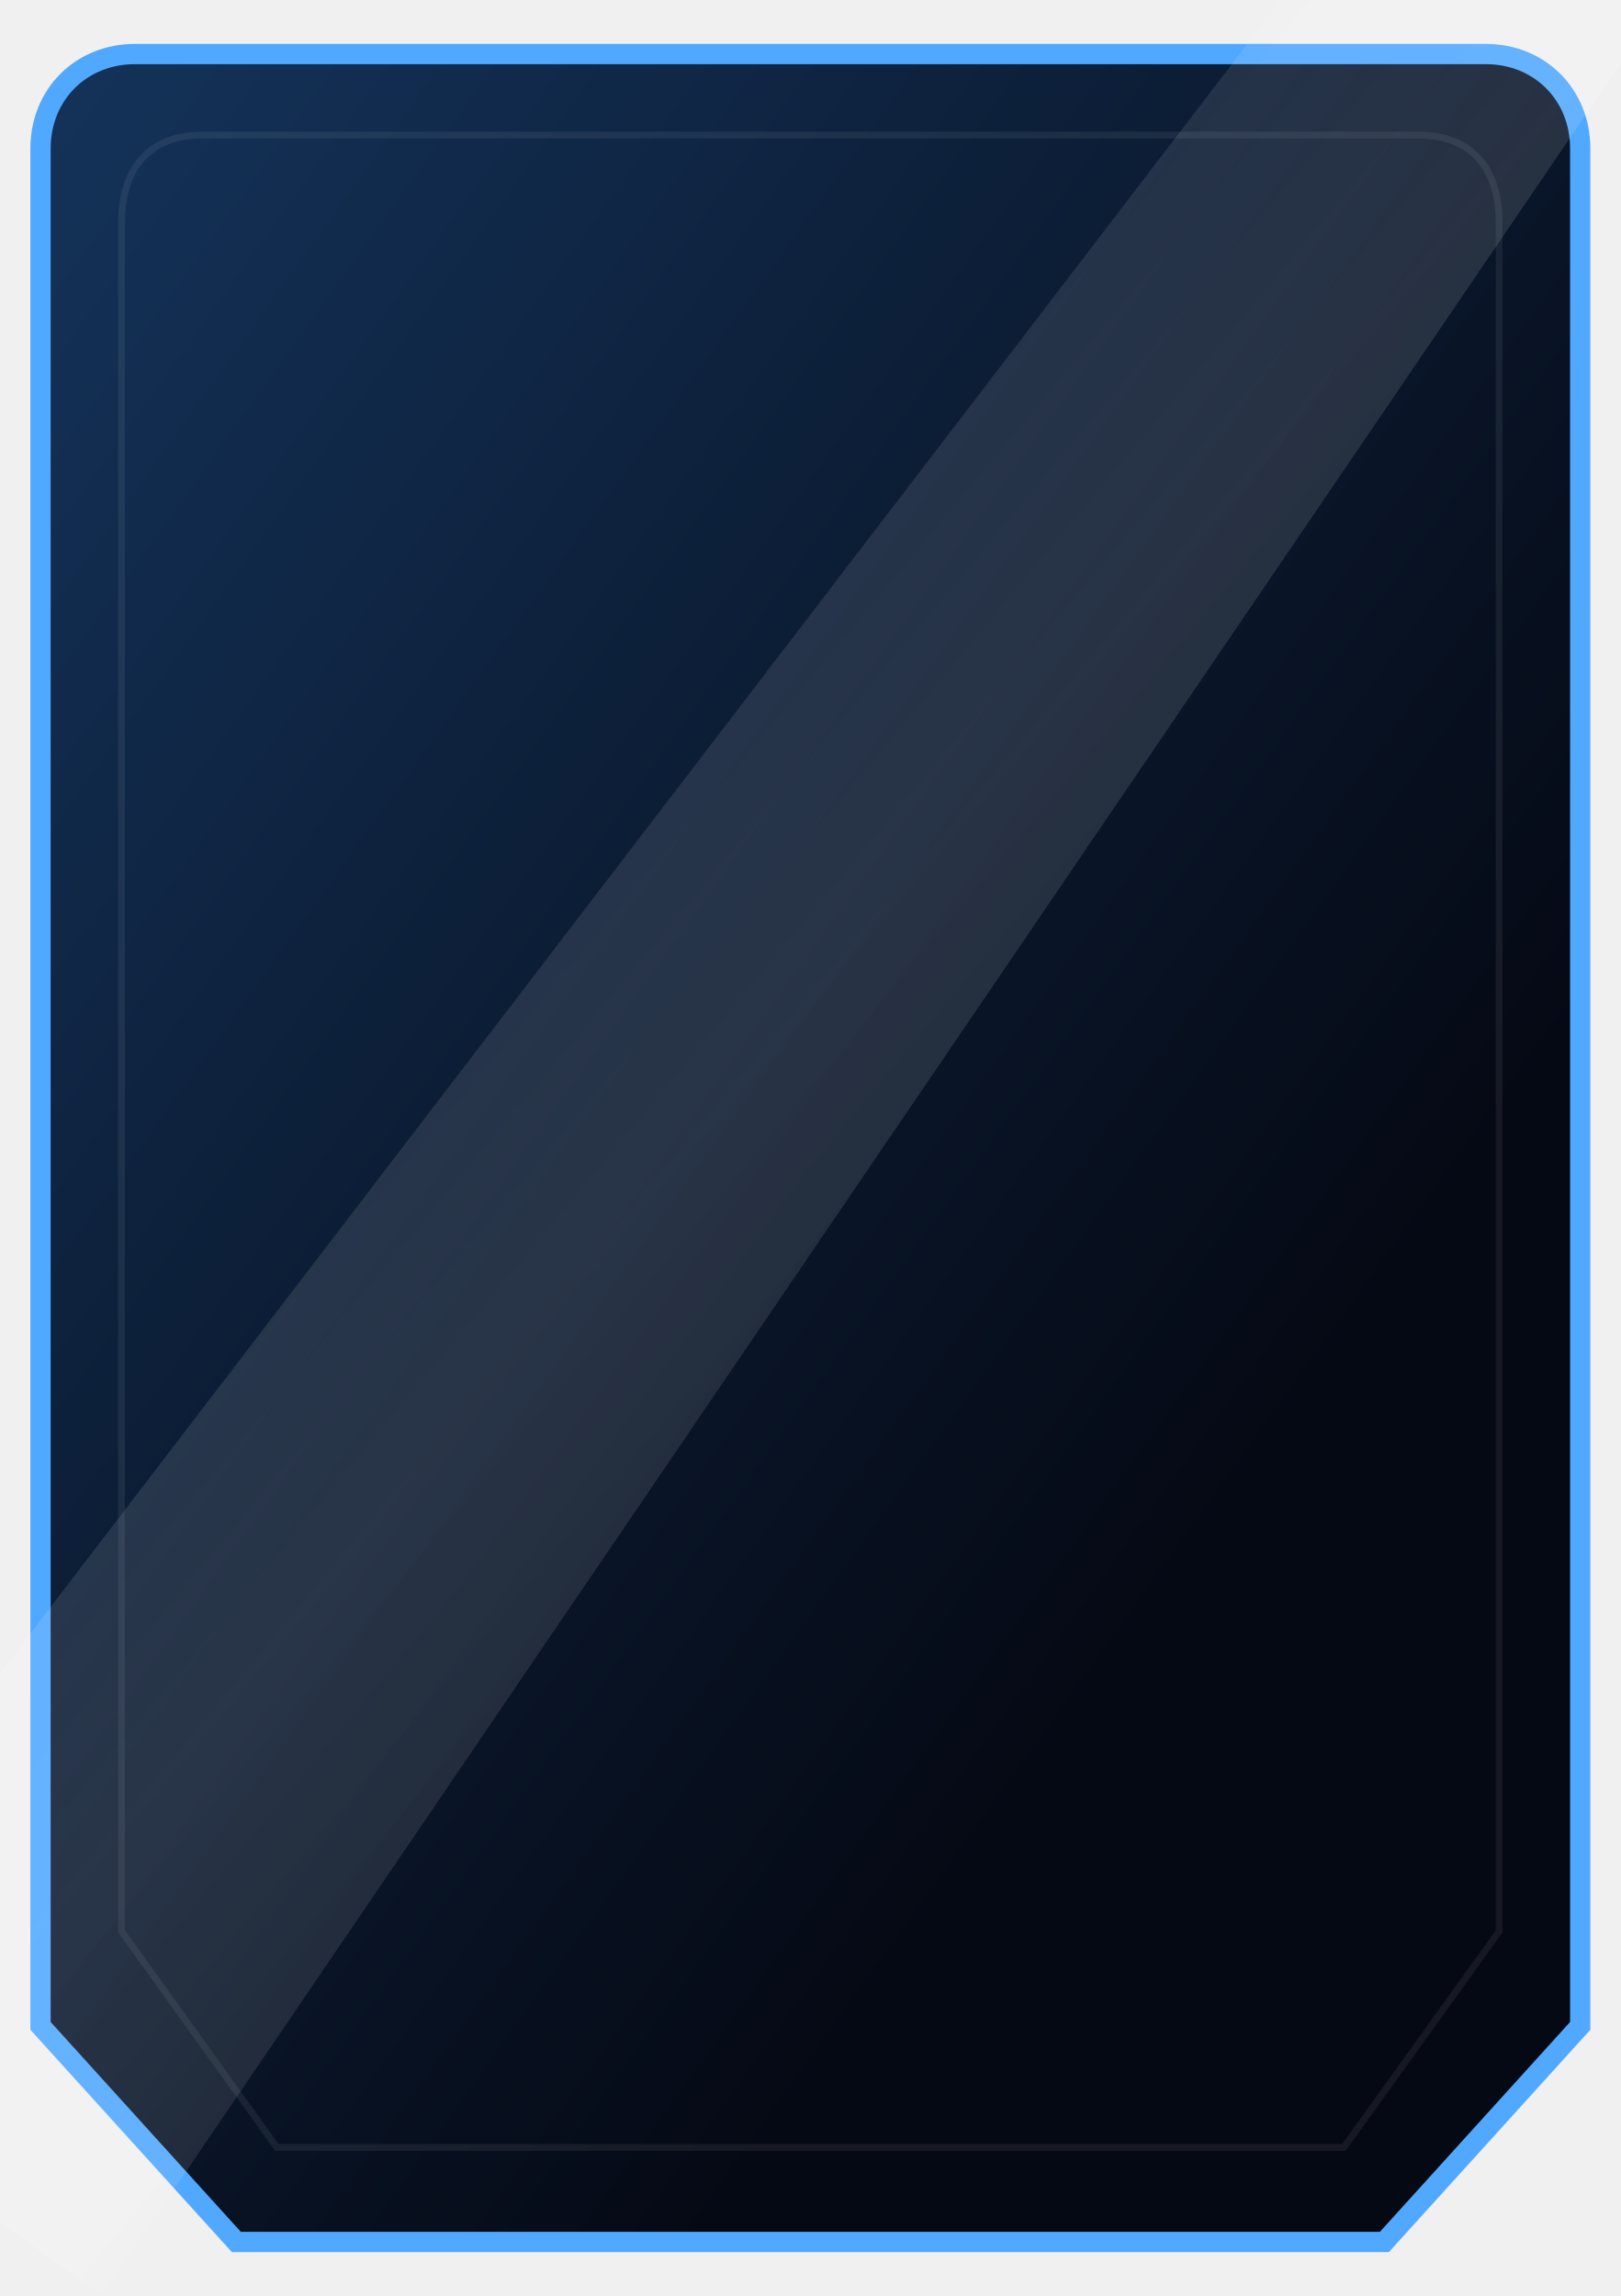
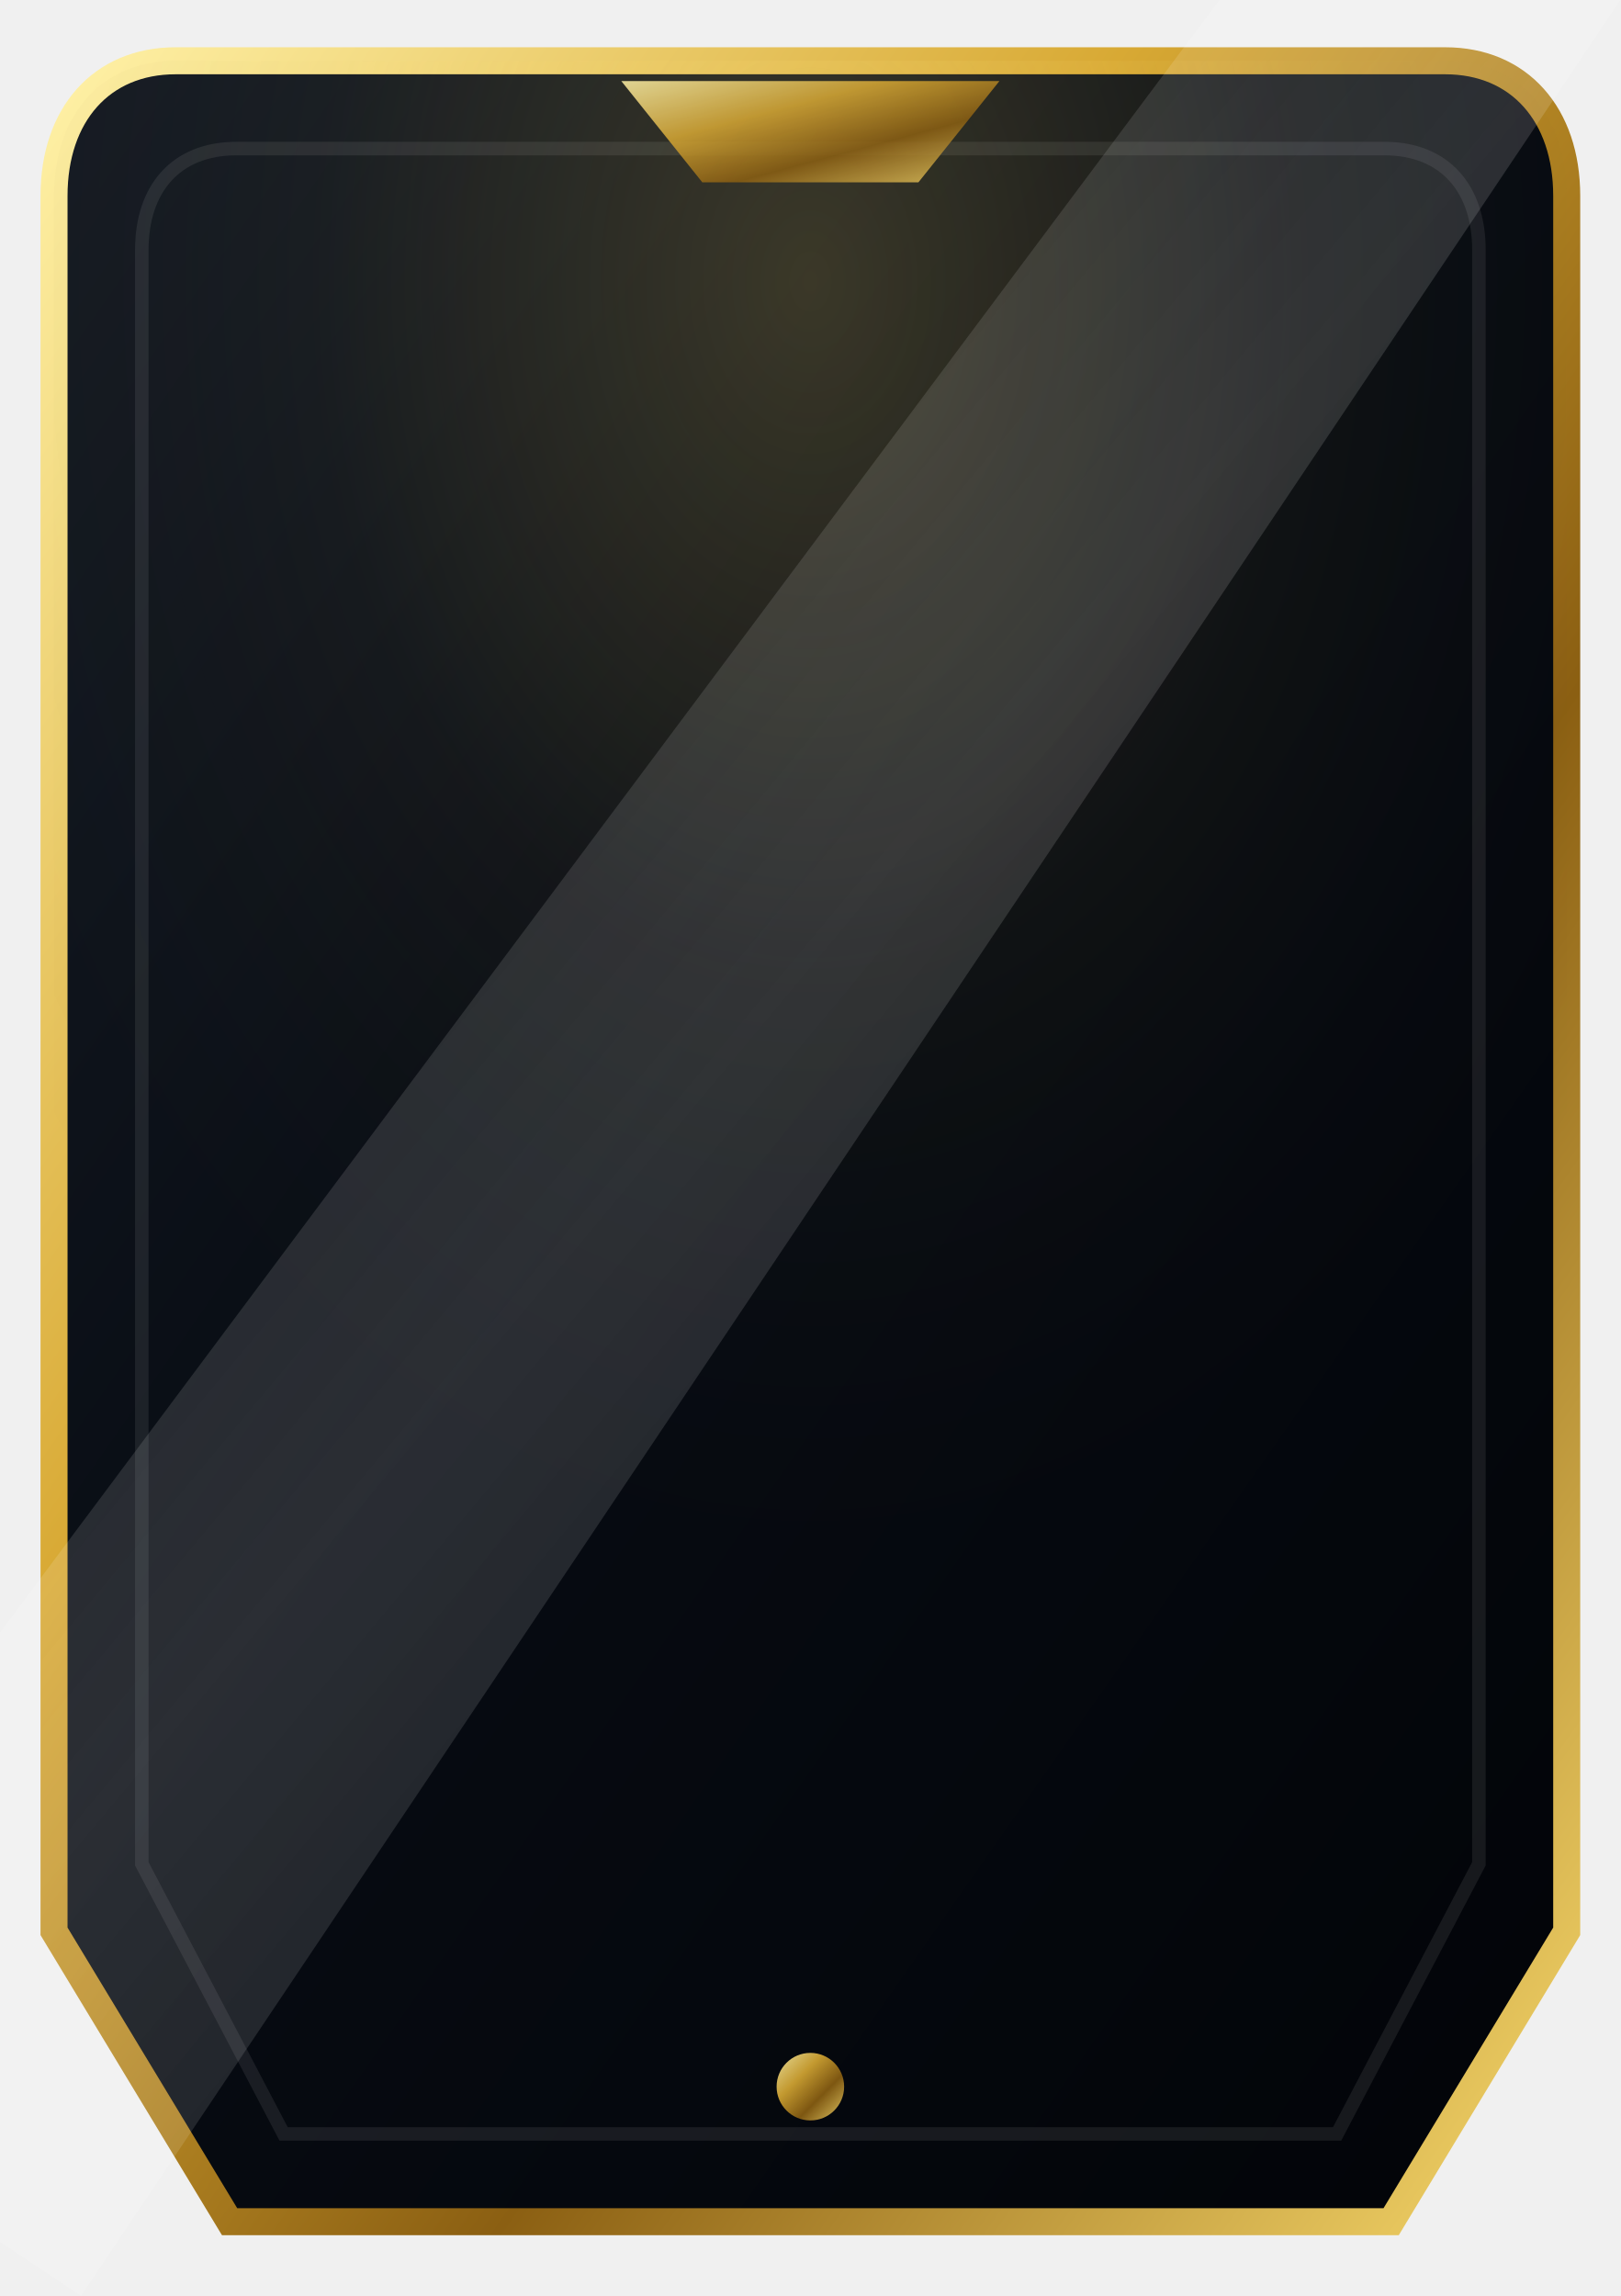
<svg xmlns="http://www.w3.org/2000/svg" viewBox="0 0 240 340" preserveAspectRatio="none">
  <defs>
-     <linearGradient id="g" x1="0" y1="0" x2="1" y2="1">
-       <stop offset="0" stop-color="#14335a" />
-       <stop offset=".72" stop-color="#050914" />
+     <linearGradient id="bg" x1="0" y1="0" x2="1" y2="1">
+       <stop offset="0" stop-color="#151b24" />
+       <stop offset="0.45" stop-color="#070b12" />
+       <stop offset="1" stop-color="#020408" />
+     </linearGradient>
+     <linearGradient id="gold" x1="0" y1="0" x2="1" y2="1">
+       <stop offset="0" stop-color="#fff1a6" />
+       <stop offset="0.35" stop-color="#d8a934" />
+       <stop offset="0.65" stop-color="#8b5f12" />
+       <stop offset="1" stop-color="#f6d76a" />
    </linearGradient>
    <linearGradient id="shine" x1="0" y1="0" x2="1" y2="1">
      <stop offset="0" stop-color="#fff" stop-opacity="0" />
-       <stop offset=".5" stop-color="#fff" stop-opacity=".12" />
+       <stop offset="0.5" stop-color="#fff" stop-opacity="0.14" />
      <stop offset="1" stop-color="#fff" stop-opacity="0" />
    </linearGradient>
+     <radialGradient id="glow" cx="50%" cy="10%" r="65%">
+       <stop offset="0" stop-color="#f6d76a" stop-opacity="0.20" />
+       <stop offset="0.5" stop-color="#f6d76a" stop-opacity="0.04" />
+       <stop offset="1" stop-color="#000" stop-opacity="0" />
+     </radialGradient>
  </defs>
-   <path d="M20 8H220C228 8 234 14 234 22V300L205 332H35L6 300V22C6 14 12 8 20 8Z" fill="url(#g)" stroke="#51a8ff" stroke-width="3" />
-   <path d="M30 20H210C218 20 222 25 222 33V286L199 318H41L18 286V33C18 25 22 20 30 20Z" fill="none" stroke="#fff" stroke-opacity=".07" />
-   <path d="M-40 300L205 -20H260L15 340Z" fill="url(#shine)" />
+   <path d="M26 9H214C225 9 232 17 232 29V286L206 329H34L8 286V29C8 17 15 9 26 9Z" fill="url(#bg)" stroke="url(#gold)" stroke-width="4" />
+   <path d="M35 22H205C214 22 219 28 219 37V276L198 316H42L21 276V37C21 28 26 22 35 22Z" fill="none" stroke="#fff" stroke-opacity="0.08" stroke-width="2" />
+   <path d="M26 9H214C225 9 232 17 232 29V286L206 329H34L8 286V29C8 17 15 9 26 9Z" fill="url(#glow)" />
+   <path d="M-45 302L194 -18H252L12 340Z" fill="url(#shine)" />
+   <path d="M92 12H148L136 27H104Z" fill="url(#gold)" opacity="0.85" />
+   <circle cx="120" cy="309" r="5" fill="url(#gold)" opacity="0.9" />
</svg>
